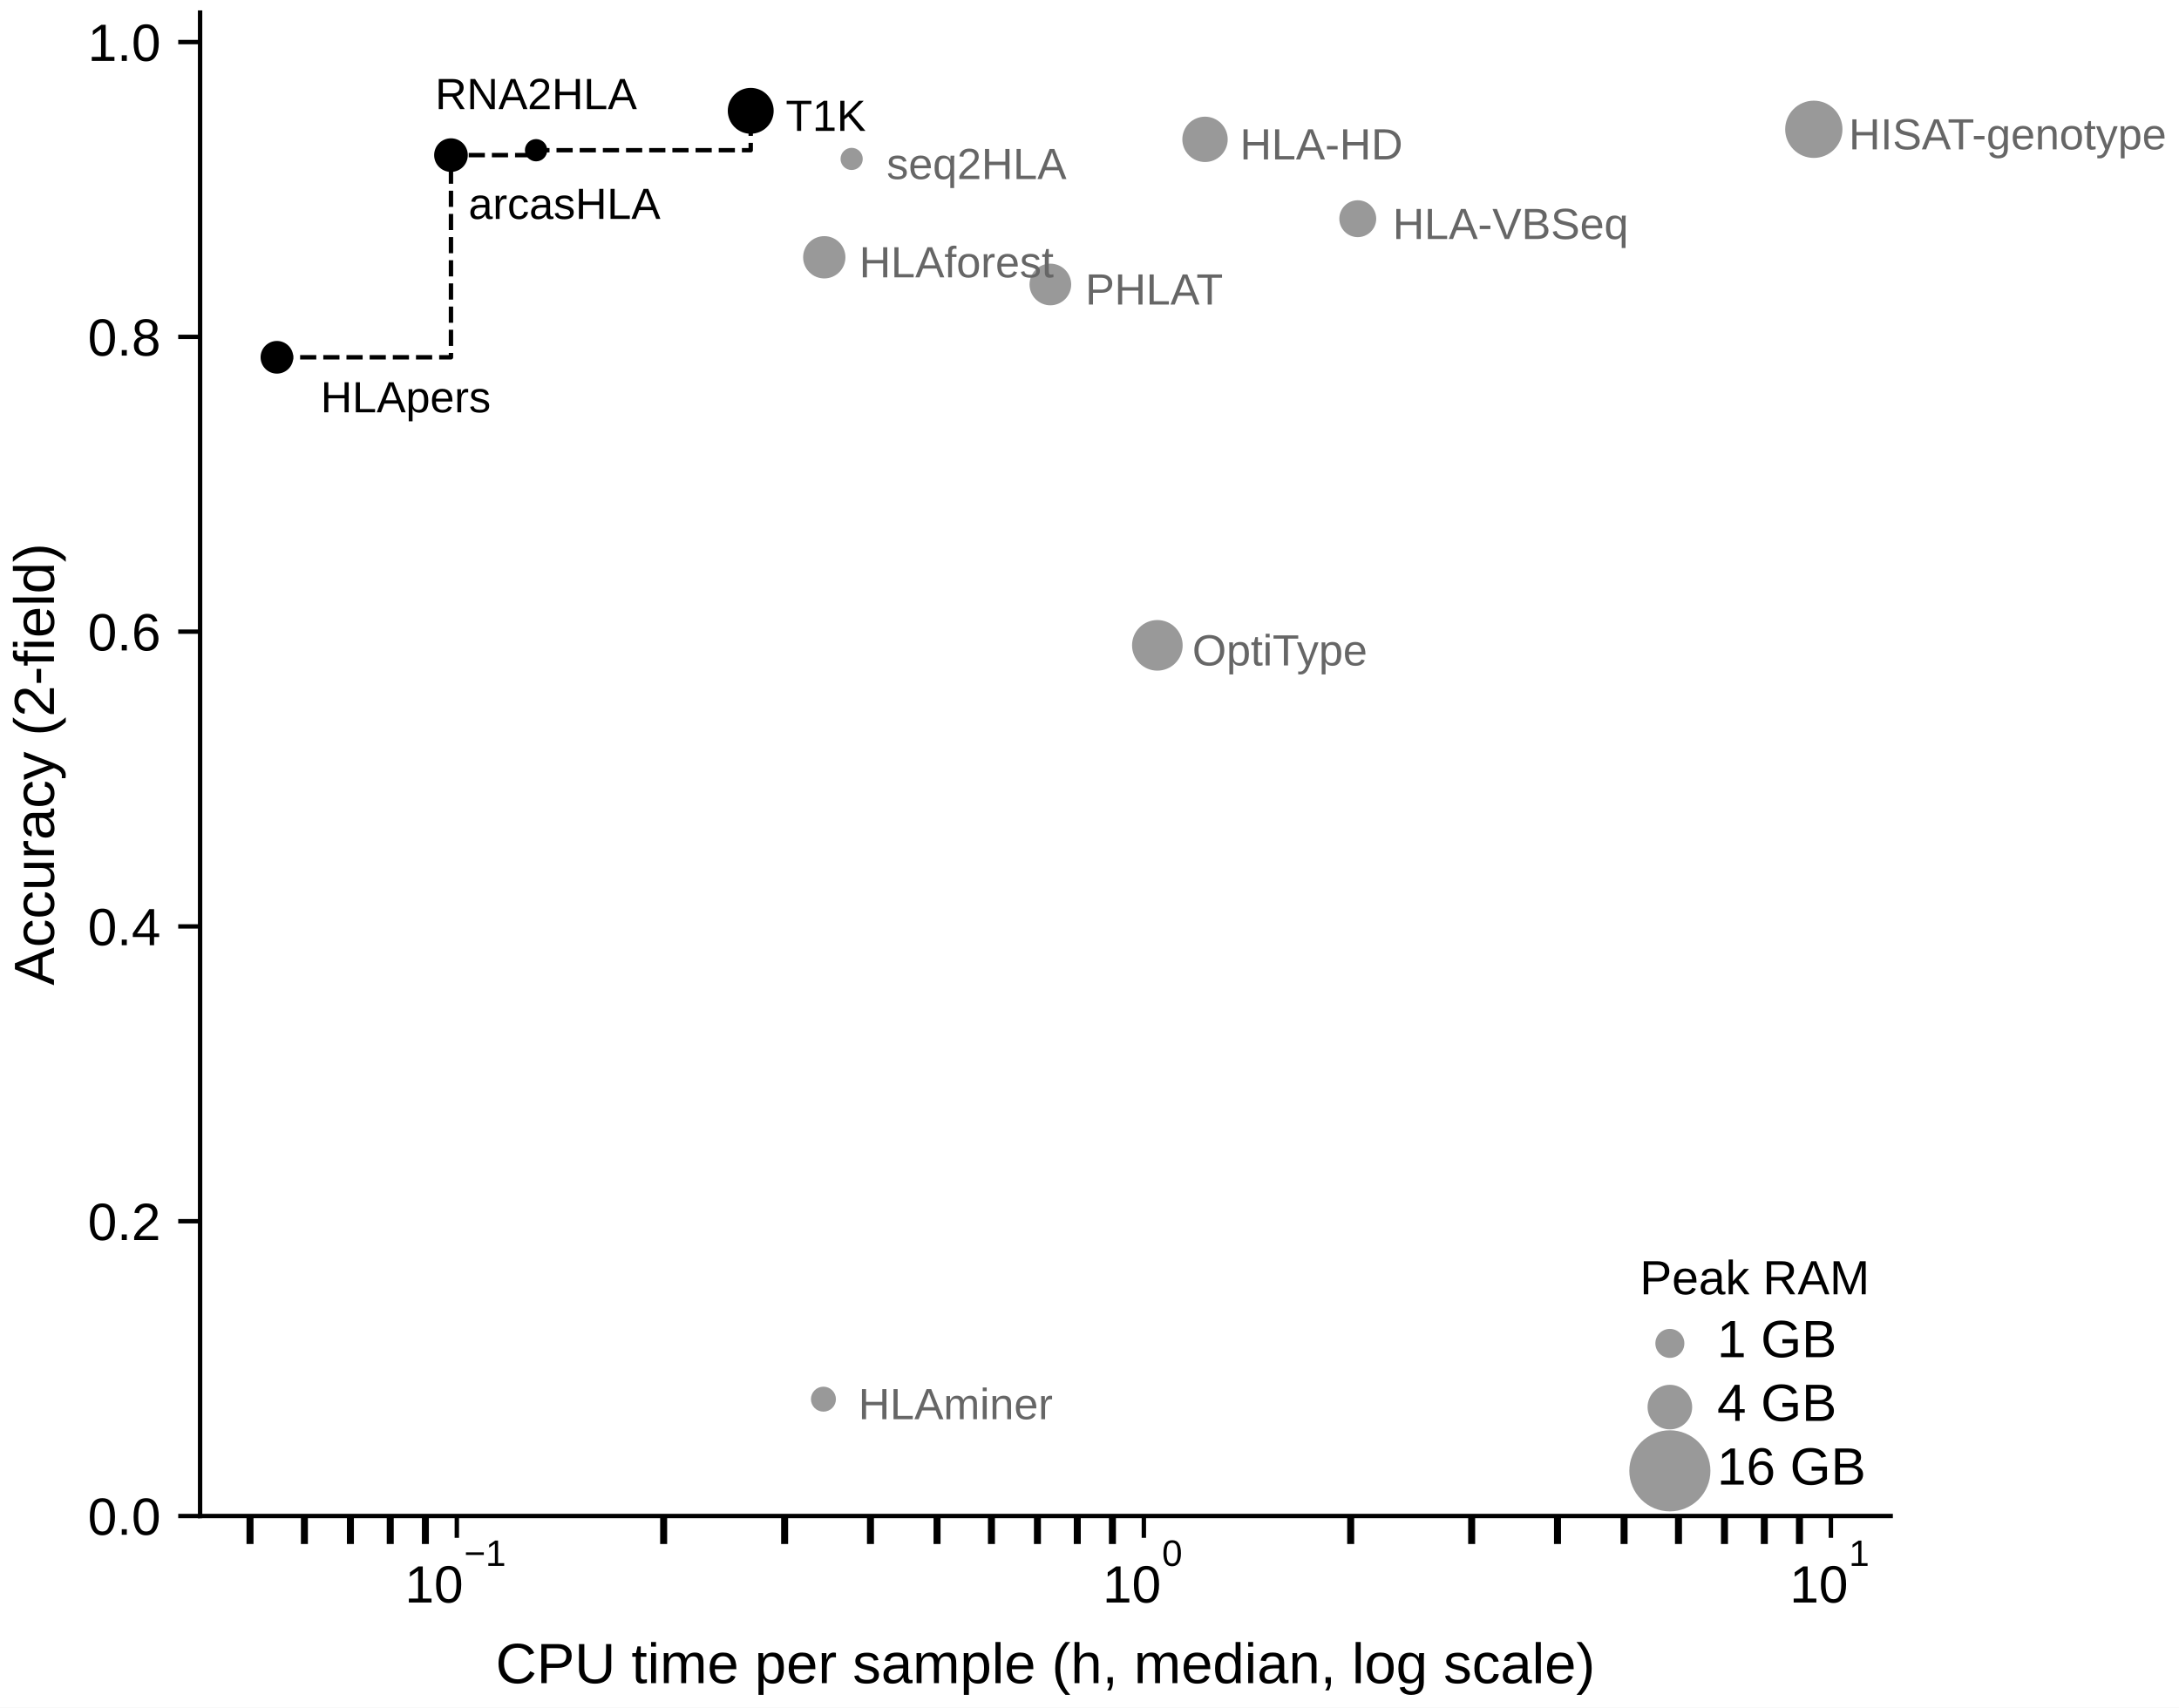
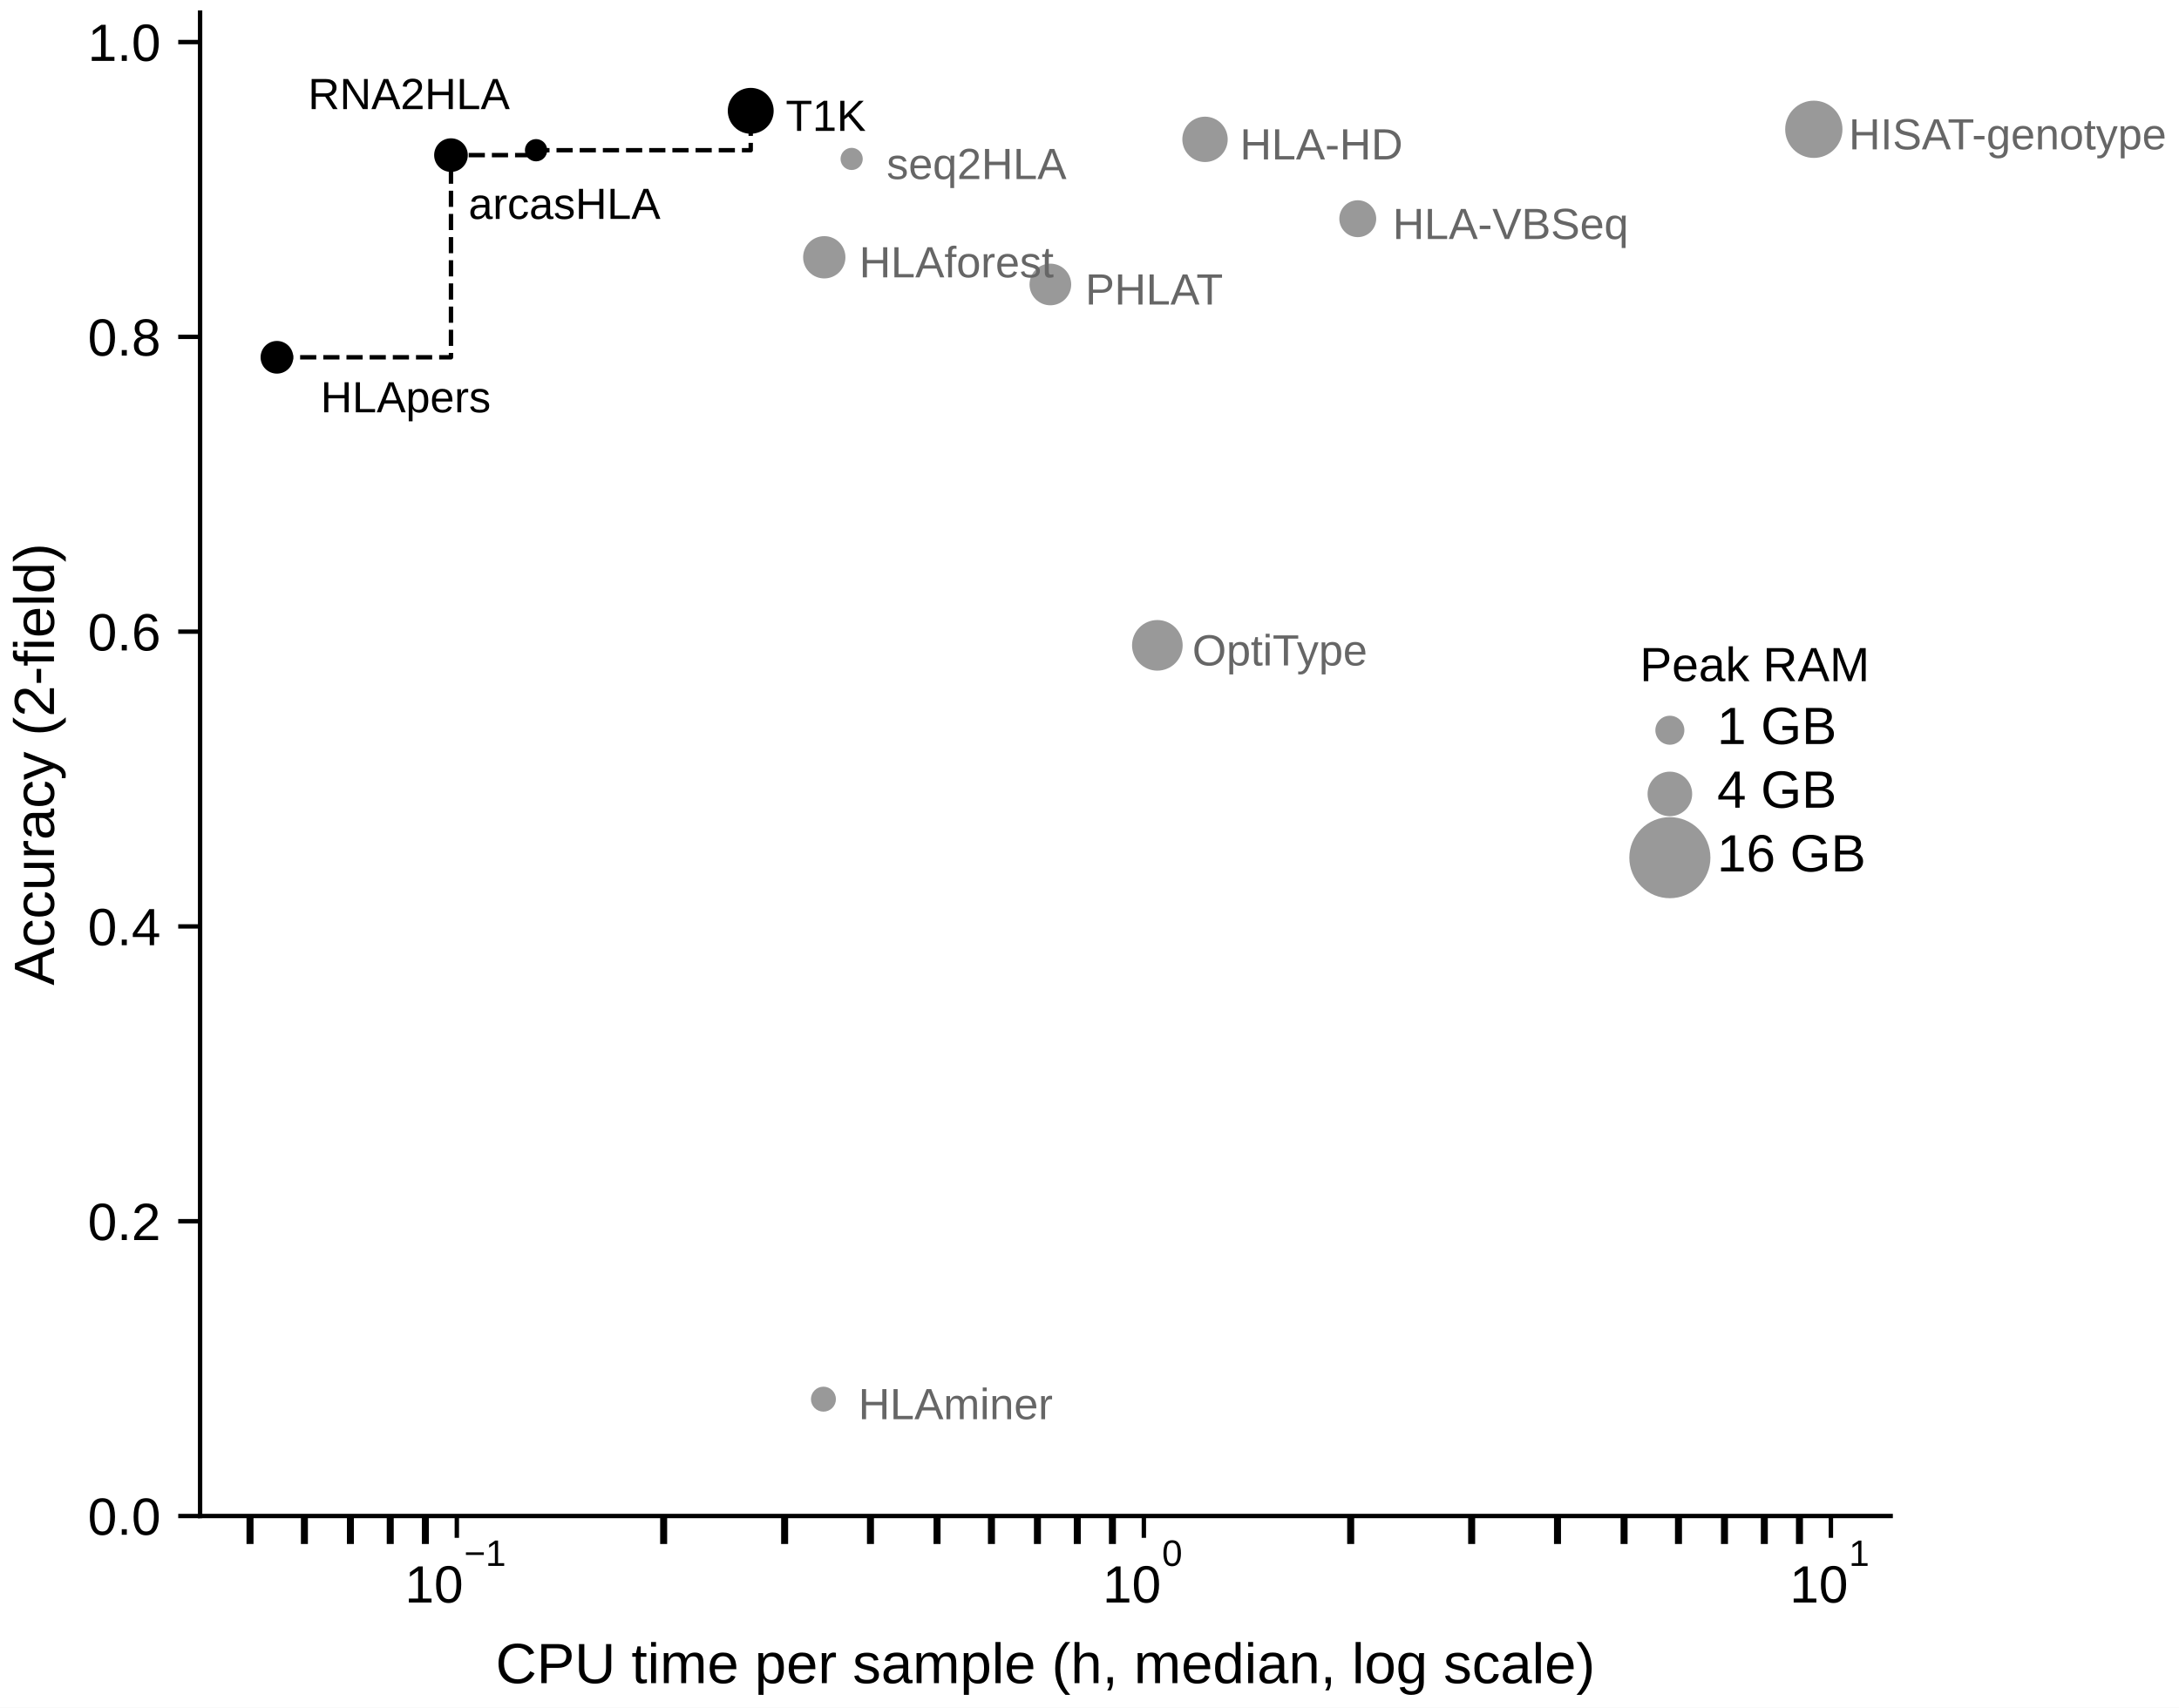
<svg xmlns="http://www.w3.org/2000/svg" xmlns:xlink="http://www.w3.org/1999/xlink" width="249.162pt" height="195.305pt" viewBox="0 0 249.162 195.305" version="1.1">
  <defs>
    <style type="text/css">*{stroke-linejoin: round; stroke-linecap: butt}</style>
  </defs>
  <g id="figure_1">
    <g id="patch_1">
      <path d="M 0 195.305  L 249.162 195.305  L 249.162 0  L 0 0  z " style="fill: #ffffff" />
    </g>
    <g id="axes_1">
      <g id="patch_2">
        <path d="M 22.88 173.385  L 216.192 173.385  L 216.192 1.44  L 22.88 1.44  z " style="fill: #ffffff" />
      </g>
      <g id="matplotlib.axis_1">
        <g id="xtick_1">
          <g id="line2d_1">
            <defs>
              <path id="mc6667b9c43" d="M 0 0  L 0 2.5  " style="stroke: #000000; stroke-width: 0.5" />
            </defs>
            <g>
              <use xlink:href="#mc6667b9c43" x="52.237" y="173.385" style="stroke: #000000; stroke-width: 0.5" />
            </g>
          </g>
          <g id="text_1">
            <g transform="translate(46.29675 184.0724)">
              <text>
                <tspan x="0" y="-0.8" style="font-size: 6px; font-family: 'Arial'">1</tspan>
                <tspan x="3.337" y="-0.8" style="font-size: 6px; font-family: 'Arial'">0</tspan>
                <tspan x="6.778" y="-4.981" style="font-size: 4.2px; font-family: 'Arial'">−</tspan>
                <tspan x="9.231" y="-4.981" style="font-size: 4.2px; font-family: 'Arial'">1</tspan>
              </text>
            </g>
          </g>
        </g>
        <g id="xtick_2">
          <g id="line2d_2">
            <g>
              <use xlink:href="#mc6667b9c43" x="130.797" y="173.385" style="stroke: #000000; stroke-width: 0.5" />
            </g>
          </g>
          <g id="text_2">
            <g transform="translate(126.0873 184.0724)">
              <text>
                <tspan x="0" y="-0.8" style="font-size: 6px; font-family: 'Arial'">1</tspan>
                <tspan x="3.337" y="-0.8" style="font-size: 6px; font-family: 'Arial'">0</tspan>
                <tspan x="6.778" y="-4.981" style="font-size: 4.2px; font-family: 'Arial'">0</tspan>
              </text>
            </g>
          </g>
        </g>
        <g id="xtick_3">
          <g id="line2d_3">
            <g>
              <use xlink:href="#mc6667b9c43" x="209.358" y="173.385" style="stroke: #000000; stroke-width: 0.5" />
            </g>
          </g>
          <g id="text_3">
            <g transform="translate(204.6479 184.0724)">
              <text>
                <tspan x="0" y="-0.8" style="font-size: 6px; font-family: 'Arial'">1</tspan>
                <tspan x="3.337" y="-0.8" style="font-size: 6px; font-family: 'Arial'">0</tspan>
                <tspan x="6.778" y="-4.981" style="font-size: 4.2px; font-family: 'Arial'">1</tspan>
              </text>
            </g>
          </g>
        </g>
        <g id="xtick_4">
          <g id="line2d_4">
            <defs>
              <path id="m4ed55886aa" d="M 0 0  L 0 3.2  " style="stroke: #000000; stroke-width: 0.8" />
            </defs>
            <g>
              <use xlink:href="#m4ed55886aa" x="28.588" y="173.385" style="stroke: #000000; stroke-width: 0.8" />
            </g>
          </g>
        </g>
        <g id="xtick_5">
          <g id="line2d_5">
            <g>
              <use xlink:href="#m4ed55886aa" x="34.808" y="173.385" style="stroke: #000000; stroke-width: 0.8" />
            </g>
          </g>
        </g>
        <g id="xtick_6">
          <g id="line2d_6">
            <g>
              <use xlink:href="#m4ed55886aa" x="40.068" y="173.385" style="stroke: #000000; stroke-width: 0.8" />
            </g>
          </g>
        </g>
        <g id="xtick_7">
          <g id="line2d_7">
            <g>
              <use xlink:href="#m4ed55886aa" x="44.623" y="173.385" style="stroke: #000000; stroke-width: 0.8" />
            </g>
          </g>
        </g>
        <g id="xtick_8">
          <g id="line2d_8">
            <g>
              <use xlink:href="#m4ed55886aa" x="48.642" y="173.385" style="stroke: #000000; stroke-width: 0.8" />
            </g>
          </g>
        </g>
        <g id="xtick_9">
          <g id="line2d_9">
            <g>
              <use xlink:href="#m4ed55886aa" x="75.886" y="173.385" style="stroke: #000000; stroke-width: 0.8" />
            </g>
          </g>
        </g>
        <g id="xtick_10">
          <g id="line2d_10">
            <g>
              <use xlink:href="#m4ed55886aa" x="89.72" y="173.385" style="stroke: #000000; stroke-width: 0.8" />
            </g>
          </g>
        </g>
        <g id="xtick_11">
          <g id="line2d_11">
            <g>
              <use xlink:href="#m4ed55886aa" x="99.535" y="173.385" style="stroke: #000000; stroke-width: 0.8" />
            </g>
          </g>
        </g>
        <g id="xtick_12">
          <g id="line2d_12">
            <g>
              <use xlink:href="#m4ed55886aa" x="107.148" y="173.385" style="stroke: #000000; stroke-width: 0.8" />
            </g>
          </g>
        </g>
        <g id="xtick_13">
          <g id="line2d_13">
            <g>
              <use xlink:href="#m4ed55886aa" x="113.369" y="173.385" style="stroke: #000000; stroke-width: 0.8" />
            </g>
          </g>
        </g>
        <g id="xtick_14">
          <g id="line2d_14">
            <g>
              <use xlink:href="#m4ed55886aa" x="118.628" y="173.385" style="stroke: #000000; stroke-width: 0.8" />
            </g>
          </g>
        </g>
        <g id="xtick_15">
          <g id="line2d_15">
            <g>
              <use xlink:href="#m4ed55886aa" x="123.184" y="173.385" style="stroke: #000000; stroke-width: 0.8" />
            </g>
          </g>
        </g>
        <g id="xtick_16">
          <g id="line2d_16">
            <g>
              <use xlink:href="#m4ed55886aa" x="127.203" y="173.385" style="stroke: #000000; stroke-width: 0.8" />
            </g>
          </g>
        </g>
        <g id="xtick_17">
          <g id="line2d_17">
            <g>
              <use xlink:href="#m4ed55886aa" x="154.446" y="173.385" style="stroke: #000000; stroke-width: 0.8" />
            </g>
          </g>
        </g>
        <g id="xtick_18">
          <g id="line2d_18">
            <g>
              <use xlink:href="#m4ed55886aa" x="168.28" y="173.385" style="stroke: #000000; stroke-width: 0.8" />
            </g>
          </g>
        </g>
        <g id="xtick_19">
          <g id="line2d_19">
            <g>
              <use xlink:href="#m4ed55886aa" x="178.095" y="173.385" style="stroke: #000000; stroke-width: 0.8" />
            </g>
          </g>
        </g>
        <g id="xtick_20">
          <g id="line2d_20">
            <g>
              <use xlink:href="#m4ed55886aa" x="185.709" y="173.385" style="stroke: #000000; stroke-width: 0.8" />
            </g>
          </g>
        </g>
        <g id="xtick_21">
          <g id="line2d_21">
            <g>
              <use xlink:href="#m4ed55886aa" x="191.929" y="173.385" style="stroke: #000000; stroke-width: 0.8" />
            </g>
          </g>
        </g>
        <g id="xtick_22">
          <g id="line2d_22">
            <g>
              <use xlink:href="#m4ed55886aa" x="197.189" y="173.385" style="stroke: #000000; stroke-width: 0.8" />
            </g>
          </g>
        </g>
        <g id="xtick_23">
          <g id="line2d_23">
            <g>
              <use xlink:href="#m4ed55886aa" x="201.745" y="173.385" style="stroke: #000000; stroke-width: 0.8" />
            </g>
          </g>
        </g>
        <g id="xtick_24">
          <g id="line2d_24">
            <g>
              <use xlink:href="#m4ed55886aa" x="205.763" y="173.385" style="stroke: #000000; stroke-width: 0.8" />
            </g>
          </g>
        </g>
        <g id="text_4">
          <text style="font-size: 6.5px; font-family: 'Arial', 'Liberation Sans', 'DejaVu Sans', sans-serif; text-anchor: middle" x="119.536" y="192.497" transform="rotate(-0 119.5357 192.4967)">CPU time per sample (h, median, log scale)</text>
        </g>
      </g>
      <g id="matplotlib.axis_2">
        <g id="ytick_1">
          <g id="line2d_25">
            <defs>
              <path id="m52034ea368" d="M 0 0  L -2.5 0  " style="stroke: #000000; stroke-width: 0.5" />
            </defs>
            <g>
              <use xlink:href="#m52034ea368" x="22.88" y="173.385" style="stroke: #000000; stroke-width: 0.5" />
            </g>
          </g>
          <g id="text_5">
            <text style="font-size: 6px; font-family: 'Arial', 'Liberation Sans', 'DejaVu Sans', sans-serif; text-anchor: end" x="18.38" y="175.532" transform="rotate(-0 18.37984 175.5322)">0.0</text>
          </g>
        </g>
        <g id="ytick_2">
          <g id="line2d_26">
            <g>
              <use xlink:href="#m52034ea368" x="22.88" y="139.67" style="stroke: #000000; stroke-width: 0.5" />
            </g>
          </g>
          <g id="text_6">
            <text style="font-size: 6px; font-family: 'Arial', 'Liberation Sans', 'DejaVu Sans', sans-serif; text-anchor: end" x="18.38" y="141.818" transform="rotate(-0 18.37984 141.8175)">0.2</text>
          </g>
        </g>
        <g id="ytick_3">
          <g id="line2d_27">
            <g>
              <use xlink:href="#m52034ea368" x="22.88" y="105.956" style="stroke: #000000; stroke-width: 0.5" />
            </g>
          </g>
          <g id="text_7">
            <text style="font-size: 6px; font-family: 'Arial', 'Liberation Sans', 'DejaVu Sans', sans-serif; text-anchor: end" x="18.38" y="108.103" transform="rotate(-0 18.37984 108.1029)">0.4</text>
          </g>
        </g>
        <g id="ytick_4">
          <g id="line2d_28">
            <g>
              <use xlink:href="#m52034ea368" x="22.88" y="72.241" style="stroke: #000000; stroke-width: 0.5" />
            </g>
          </g>
          <g id="text_8">
            <text style="font-size: 6px; font-family: 'Arial', 'Liberation Sans', 'DejaVu Sans', sans-serif; text-anchor: end" x="18.38" y="74.388" transform="rotate(-0 18.37984 74.38817)">0.6</text>
          </g>
        </g>
        <g id="ytick_5">
          <g id="line2d_29">
            <g>
              <use xlink:href="#m52034ea368" x="22.88" y="38.526" style="stroke: #000000; stroke-width: 0.5" />
            </g>
          </g>
          <g id="text_9">
            <text style="font-size: 6px; font-family: 'Arial', 'Liberation Sans', 'DejaVu Sans', sans-serif; text-anchor: end" x="18.38" y="40.673" transform="rotate(-0 18.37984 40.67349)">0.8</text>
          </g>
        </g>
        <g id="ytick_6">
          <g id="line2d_30">
            <g>
              <use xlink:href="#m52034ea368" x="22.88" y="4.811" style="stroke: #000000; stroke-width: 0.5" />
            </g>
          </g>
          <g id="text_10">
            <text style="font-size: 6px; font-family: 'Arial', 'Liberation Sans', 'DejaVu Sans', sans-serif; text-anchor: end" x="18.38" y="6.959" transform="rotate(-0 18.37984 6.958812)">1.0</text>
          </g>
        </g>
        <g id="text_11">
          <text style="font-size: 6.5px; font-family: 'Arial', 'Liberation Sans', 'DejaVu Sans', sans-serif; text-anchor: middle" x="6.172" y="87.412" transform="rotate(-90 6.171797 87.41244)">Accuracy (2-field)</text>
        </g>
      </g>
      <g id="PathCollection_1" />
      <g id="PathCollection_2" />
      <g id="PathCollection_3" />
      <g id="line2d_31">
        <path d="M 31.667 40.863  L 51.567 40.863  L 51.567 17.74  L 61.297 17.74  L 61.297 17.181  L 85.843 17.181  L 85.843 12.674  " clip-path="url(#p13c9ecce72)" style="fill: none; stroke-dasharray: 1.85,0.8; stroke-dashoffset: 0; stroke: #000000; stroke-width: 0.5" />
      </g>
      <g id="patch_3">
        <path d="M 22.88 173.385  L 22.88 1.44  " style="fill: none; stroke: #000000; stroke-width: 0.5; stroke-linejoin: miter; stroke-linecap: square" />
      </g>
      <g id="patch_4">
        <path d="M 22.88 173.385  L 216.192 173.385  " style="fill: none; stroke: #000000; stroke-width: 0.5; stroke-linejoin: miter; stroke-linecap: square" />
      </g>
      <g id="PathCollection_4">
        <path d="M 31.667 42.732  C 32.162 42.732 32.638 42.536 32.988 42.185  C 33.339 41.834 33.536 41.359 33.536 40.863  C 33.536 40.368 33.339 39.892 32.988 39.542  C 32.638 39.191 32.162 38.994 31.667 38.994  C 31.171 38.994 30.696 39.191 30.345 39.542  C 29.995 39.892 29.798 40.368 29.798 40.863  C 29.798 41.359 29.995 41.834 30.345 42.185  C 30.696 42.536 31.171 42.732 31.667 42.732  z " clip-path="url(#p13c9ecce72)" />
        <path d="M 51.567 19.664  C 52.077 19.664 52.566 19.461 52.927 19.101  C 53.288 18.74 53.49 18.251 53.49 17.74  C 53.49 17.23 53.288 16.741 52.927 16.38  C 52.566 16.02 52.077 15.817 51.567 15.817  C 51.057 15.817 50.567 16.02 50.207 16.38  C 49.846 16.741 49.643 17.23 49.643 17.74  C 49.643 18.251 49.846 18.74 50.207 19.101  C 50.567 19.461 51.057 19.664 51.567 19.664  z " clip-path="url(#p13c9ecce72)" />
        <path d="M 61.297 18.456  C 61.635 18.456 61.96 18.321 62.199 18.082  C 62.438 17.843 62.572 17.519 62.572 17.181  C 62.572 16.843 62.438 16.519 62.199 16.28  C 61.96 16.041 61.635 15.906 61.297 15.906  C 60.959 15.906 60.635 16.041 60.396 16.28  C 60.157 16.519 60.023 16.843 60.023 17.181  C 60.023 17.519 60.157 17.843 60.396 18.082  C 60.635 18.321 60.959 18.456 61.297 18.456  z " clip-path="url(#p13c9ecce72)" />
        <path d="M 85.843 15.299  C 86.539 15.299 87.207 15.022 87.699 14.53  C 88.191 14.038 88.467 13.37 88.467 12.674  C 88.467 11.978 88.191 11.311 87.699 10.819  C 87.207 10.327 86.539 10.05 85.843 10.05  C 85.147 10.05 84.479 10.327 83.987 10.819  C 83.495 11.311 83.219 11.978 83.219 12.674  C 83.219 13.37 83.495 14.038 83.987 14.53  C 84.479 15.022 85.147 15.299 85.843 15.299  z " clip-path="url(#p13c9ecce72)" />
        <path d="M 94.157 161.449  C 94.536 161.449 94.899 161.298 95.167 161.031  C 95.434 160.763 95.585 160.4 95.585 160.021  C 95.585 159.642 95.434 159.279 95.167 159.011  C 94.899 158.743 94.536 158.593 94.157 158.593  C 93.778 158.593 93.415 158.743 93.147 159.011  C 92.879 159.279 92.729 159.642 92.729 160.021  C 92.729 160.4 92.879 160.763 93.147 161.031  C 93.415 161.298 93.778 161.449 94.157 161.449  z " clip-path="url(#p13c9ecce72)" style="fill: #999999" />
        <path d="M 94.254 31.845  C 94.895 31.845 95.511 31.59 95.964 31.136  C 96.418 30.683 96.672 30.068 96.672 29.426  C 96.672 28.785 96.418 28.169 95.964 27.716  C 95.511 27.262 94.895 27.007 94.254 27.007  C 93.612 27.007 92.997 27.262 92.544 27.716  C 92.09 28.169 91.835 28.785 91.835 29.426  C 91.835 30.068 92.09 30.683 92.544 31.136  C 92.997 31.59 93.612 31.845 94.254 31.845  z " clip-path="url(#p13c9ecce72)" style="fill: #999999" />
        <path d="M 97.383 19.445  C 97.72 19.445 98.043 19.311 98.281 19.073  C 98.519 18.835 98.653 18.512 98.653 18.176  C 98.653 17.839 98.519 17.516 98.281 17.278  C 98.043 17.04 97.72 16.906 97.383 16.906  C 97.047 16.906 96.724 17.04 96.486 17.278  C 96.248 17.516 96.114 17.839 96.114 18.176  C 96.114 18.512 96.248 18.835 96.486 19.073  C 96.724 19.311 97.047 19.445 97.383 19.445  z " clip-path="url(#p13c9ecce72)" style="fill: #999999" />
        <path d="M 120.105 34.916  C 120.737 34.916 121.343 34.665 121.79 34.219  C 122.236 33.772 122.488 33.166 122.488 32.534  C 122.488 31.902 122.236 31.296 121.79 30.85  C 121.343 30.403 120.737 30.152 120.105 30.152  C 119.474 30.152 118.868 30.403 118.421 30.85  C 117.974 31.296 117.723 31.902 117.723 32.534  C 117.723 33.166 117.974 33.772 118.421 34.219  C 118.868 34.665 119.474 34.916 120.105 34.916  z " clip-path="url(#p13c9ecce72)" style="fill: #999999" />
        <path d="M 132.34 76.701  C 133.107 76.701 133.844 76.396 134.386 75.854  C 134.929 75.311 135.234 74.575 135.234 73.807  C 135.234 73.04 134.929 72.304 134.386 71.761  C 133.844 71.218 133.107 70.913 132.34 70.913  C 131.572 70.913 130.836 71.218 130.294 71.761  C 129.751 72.304 129.446 73.04 129.446 73.807  C 129.446 74.575 129.751 75.311 130.294 75.854  C 130.836 76.396 131.572 76.701 132.34 76.701  z " clip-path="url(#p13c9ecce72)" style="fill: #999999" />
        <path d="M 137.791 18.532  C 138.479 18.532 139.139 18.259 139.625 17.772  C 140.112 17.286 140.385 16.626 140.385 15.938  C 140.385 15.25 140.112 14.59 139.625 14.103  C 139.139 13.617 138.479 13.343 137.791 13.343  C 137.103 13.343 136.443 13.617 135.956 14.103  C 135.47 14.59 135.196 15.25 135.196 15.938  C 135.196 16.626 135.47 17.286 135.956 17.772  C 136.443 18.259 137.103 18.532 137.791 18.532  z " clip-path="url(#p13c9ecce72)" style="fill: #999999" />
        <path d="M 155.256 27.122  C 155.816 27.122 156.353 26.9 156.748 26.505  C 157.144 26.109 157.366 25.572 157.366 25.013  C 157.366 24.453 157.144 23.917 156.748 23.521  C 156.353 23.126 155.816 22.903 155.256 22.903  C 154.697 22.903 154.16 23.126 153.765 23.521  C 153.369 23.917 153.147 24.453 153.147 25.013  C 153.147 25.572 153.369 26.109 153.765 26.505  C 154.16 26.9 154.697 27.122 155.256 27.122  z " clip-path="url(#p13c9ecce72)" style="fill: #999999" />
        <path d="M 207.405 18.063  C 208.273 18.063 209.106 17.718 209.72 17.104  C 210.335 16.489 210.68 15.656 210.68 14.788  C 210.68 13.919 210.335 13.086 209.72 12.472  C 209.106 11.858 208.273 11.513 207.405 11.513  C 206.536 11.513 205.703 11.858 205.089 12.472  C 204.475 13.086 204.13 13.919 204.13 14.788  C 204.13 15.656 204.475 16.489 205.089 17.104  C 205.703 17.718 206.536 18.063 207.405 18.063  z " clip-path="url(#p13c9ecce72)" style="fill: #999999" />
      </g>
      <g id="text_12">
        <text style="font-size: 5px; font-family: 'Arial', 'Liberation Sans', 'DejaVu Sans', sans-serif; text-anchor: start" x="36.667" y="47.156" transform="rotate(-0 36.66674 47.15588)">HLApers</text>
      </g>
      <g id="text_13">
        <text style="font-size: 5px; font-family: 'Arial', 'Liberation Sans', 'DejaVu Sans', sans-serif; text-anchor: start" x="53.567" y="25.033" transform="rotate(-0 53.5668 25.03298)">arcasHLA</text>
      </g>
      <g id="text_14">
-         <text style="font-size: 5px; font-family: 'Arial', 'Liberation Sans', 'DejaVu Sans', sans-serif; text-anchor: middle" x="61.297" y="12.474" transform="rotate(-0 61.29738 12.47355)">RNA2HLA</text>
+         <text style="font-size: 5px; font-family: 'Arial', 'Liberation Sans', 'DejaVu Sans', sans-serif; text-anchor: end" x="58.297" y="12.474" transform="rotate(-0 58.29738 12.47355)">RNA2HLA</text>
      </g>
      <g id="text_15">
        <text style="font-size: 5px; font-family: 'Arial', 'Liberation Sans', 'DejaVu Sans', sans-serif; text-anchor: start" x="89.843" y="14.967" transform="rotate(-0 89.84295 14.96708)">T1K</text>
      </g>
      <g id="text_16">
        <text style="font-size: 5px; font-family: 'Arial', 'Liberation Sans', 'DejaVu Sans', sans-serif; text-anchor: start; fill: #666666" x="98.157" y="162.313" transform="rotate(-0 98.15686 162.3134)">HLAminer</text>
      </g>
      <g id="text_17">
        <text style="font-size: 5px; font-family: 'Arial', 'Liberation Sans', 'DejaVu Sans', sans-serif; text-anchor: start; fill: #666666" x="98.254" y="31.719" transform="rotate(-0 98.25381 31.71875)">HLAforest</text>
      </g>
      <g id="text_18">
        <text style="font-size: 5px; font-family: 'Arial', 'Liberation Sans', 'DejaVu Sans', sans-serif; text-anchor: start; fill: #666666" x="101.383" y="20.476" transform="rotate(-0 101.3835 20.47551)">seq2HLA</text>
      </g>
      <g id="text_19">
        <text style="font-size: 5px; font-family: 'Arial', 'Liberation Sans', 'DejaVu Sans', sans-serif; text-anchor: start; fill: #666666" x="124.105" y="34.827" transform="rotate(-0 124.1053 34.82666)">PHLAT</text>
      </g>
      <g id="text_20">
        <text style="font-size: 5px; font-family: 'Arial', 'Liberation Sans', 'DejaVu Sans', sans-serif; text-anchor: start; fill: #666666" x="136.34" y="76.103" transform="rotate(-0 136.3399 76.10253)">OptiType</text>
      </g>
      <g id="text_21">
        <text style="font-size: 5px; font-family: 'Arial', 'Liberation Sans', 'DejaVu Sans', sans-serif; text-anchor: start; fill: #666666" x="141.791" y="18.23" transform="rotate(-0 141.7909 18.23039)">HLA-HD</text>
      </g>
      <g id="text_22">
        <text style="font-size: 5px; font-family: 'Arial', 'Liberation Sans', 'DejaVu Sans', sans-serif; text-anchor: start; fill: #666666" x="159.256" y="27.336" transform="rotate(-0 159.2565 27.33597)">HLA-VBSeq</text>
      </g>
      <g id="text_23">
        <text style="font-size: 5px; font-family: 'Arial', 'Liberation Sans', 'DejaVu Sans', sans-serif; text-anchor: start; fill: #666666" x="211.405" y="17.082" transform="rotate(-0 211.4047 17.08163)">HISAT-genotype</text>
      </g>
      <g id="legend_1">
        <g id="text_24">
-           <text style="font-size: 5.5px; font-family: 'Arial', 'Liberation Sans', 'DejaVu Sans', sans-serif; text-anchor: start" x="187.506" y="148.03" transform="rotate(-0 187.5059 148.0302)">Peak RAM</text>
+           <text style="font-size: 5.5px; font-family: 'Arial', 'Liberation Sans', 'DejaVu Sans', sans-serif; text-anchor: start" x="187.506" y="77.903" transform="rotate(-0 187.5059 77.90349)">Peak RAM</text>
        </g>
        <g id="PathCollection_5">
          <defs>
            <path id="ma6ef77cfc4" d="M 0 1.658  C 0.44 1.658 0.862 1.484 1.173 1.173  C 1.484 0.862 1.658 0.44 1.658 0  C 1.658 -0.44 1.484 -0.862 1.173 -1.173  C 0.862 -1.484 0.44 -1.658 0 -1.658  C -0.44 -1.658 -0.862 -1.484 -1.173 -1.173  C -1.484 -0.862 -1.658 -0.44 -1.658 0  C -1.658 0.44 -1.484 0.862 -1.173 1.173  C -0.862 1.484 -0.44 1.658 0 1.658  z " />
          </defs>
          <g>
-             <use xlink:href="#ma6ef77cfc4" x="190.944" y="153.643" style="fill: #999999" />
+             <use xlink:href="#ma6ef77cfc4" x="190.944" y="83.516" style="fill: #999999" />
          </g>
        </g>
        <g id="text_25">
-           <text style="font-size: 6px; font-family: 'Arial', 'Liberation Sans', 'DejaVu Sans', sans-serif; text-anchor: start" x="196.344" y="155.218" transform="rotate(-0 196.3442 155.218)">1 GB</text>
+           <text style="font-size: 6px; font-family: 'Arial', 'Liberation Sans', 'DejaVu Sans', sans-serif; text-anchor: start" x="196.344" y="85.091" transform="rotate(-0 196.3442 85.0913)">1 GB</text>
        </g>
        <g id="PathCollection_6">
          <defs>
            <path id="mae65fa7e13" d="M 0 2.55  C 0.676 2.55 1.325 2.281 1.803 1.803  C 2.281 1.325 2.55 0.676 2.55 0  C 2.55 -0.676 2.281 -1.325 1.803 -1.803  C 1.325 -2.281 0.676 -2.55 0 -2.55  C -0.676 -2.55 -1.325 -2.281 -1.803 -1.803  C -2.281 -1.325 -2.55 -0.676 -2.55 0  C -2.55 0.676 -2.281 1.325 -1.803 1.803  C -1.325 2.281 -0.676 2.55 0 2.55  z " />
          </defs>
          <g>
-             <use xlink:href="#mae65fa7e13" x="190.944" y="160.93" style="fill: #999999" />
+             <use xlink:href="#mae65fa7e13" x="190.944" y="90.803" style="fill: #999999" />
          </g>
        </g>
        <g id="text_26">
-           <text style="font-size: 6px; font-family: 'Arial', 'Liberation Sans', 'DejaVu Sans', sans-serif; text-anchor: start" x="196.344" y="162.505" transform="rotate(-0 196.3442 162.5052)">4 GB</text>
+           <text style="font-size: 6px; font-family: 'Arial', 'Liberation Sans', 'DejaVu Sans', sans-serif; text-anchor: start" x="196.344" y="92.378" transform="rotate(-0 196.3442 92.37849)">4 GB</text>
        </g>
        <g id="PathCollection_7">
          <defs>
            <path id="m85a267f6f9" d="M 0 4.637  C 1.23 4.637 2.409 4.148 3.279 3.279  C 4.148 2.409 4.637 1.23 4.637 0  C 4.637 -1.23 4.148 -2.409 3.279 -3.279  C 2.409 -4.148 1.23 -4.637 0 -4.637  C -1.23 -4.637 -2.409 -4.148 -3.279 -3.279  C -4.148 -2.409 -4.637 -1.23 -4.637 0  C -4.637 1.23 -4.148 2.409 -3.279 3.279  C -2.409 4.148 -1.23 4.637 0 4.637  z " />
          </defs>
          <g>
-             <use xlink:href="#m85a267f6f9" x="190.944" y="168.217" style="fill: #999999" />
+             <use xlink:href="#m85a267f6f9" x="190.944" y="98.091" style="fill: #999999" />
          </g>
        </g>
        <g id="text_27">
-           <text style="font-size: 6px; font-family: 'Arial', 'Liberation Sans', 'DejaVu Sans', sans-serif; text-anchor: start" x="196.344" y="169.792" transform="rotate(-0 196.3442 169.7924)">16 GB</text>
+           <text style="font-size: 6px; font-family: 'Arial', 'Liberation Sans', 'DejaVu Sans', sans-serif; text-anchor: start" x="196.344" y="99.666" transform="rotate(-0 196.3442 99.66568)">16 GB</text>
        </g>
      </g>
    </g>
  </g>
  <defs>
    <clipPath id="p13c9ecce72">
      <rect x="22.88" y="1.44" width="193.312" height="171.945" />
    </clipPath>
  </defs>
</svg>
